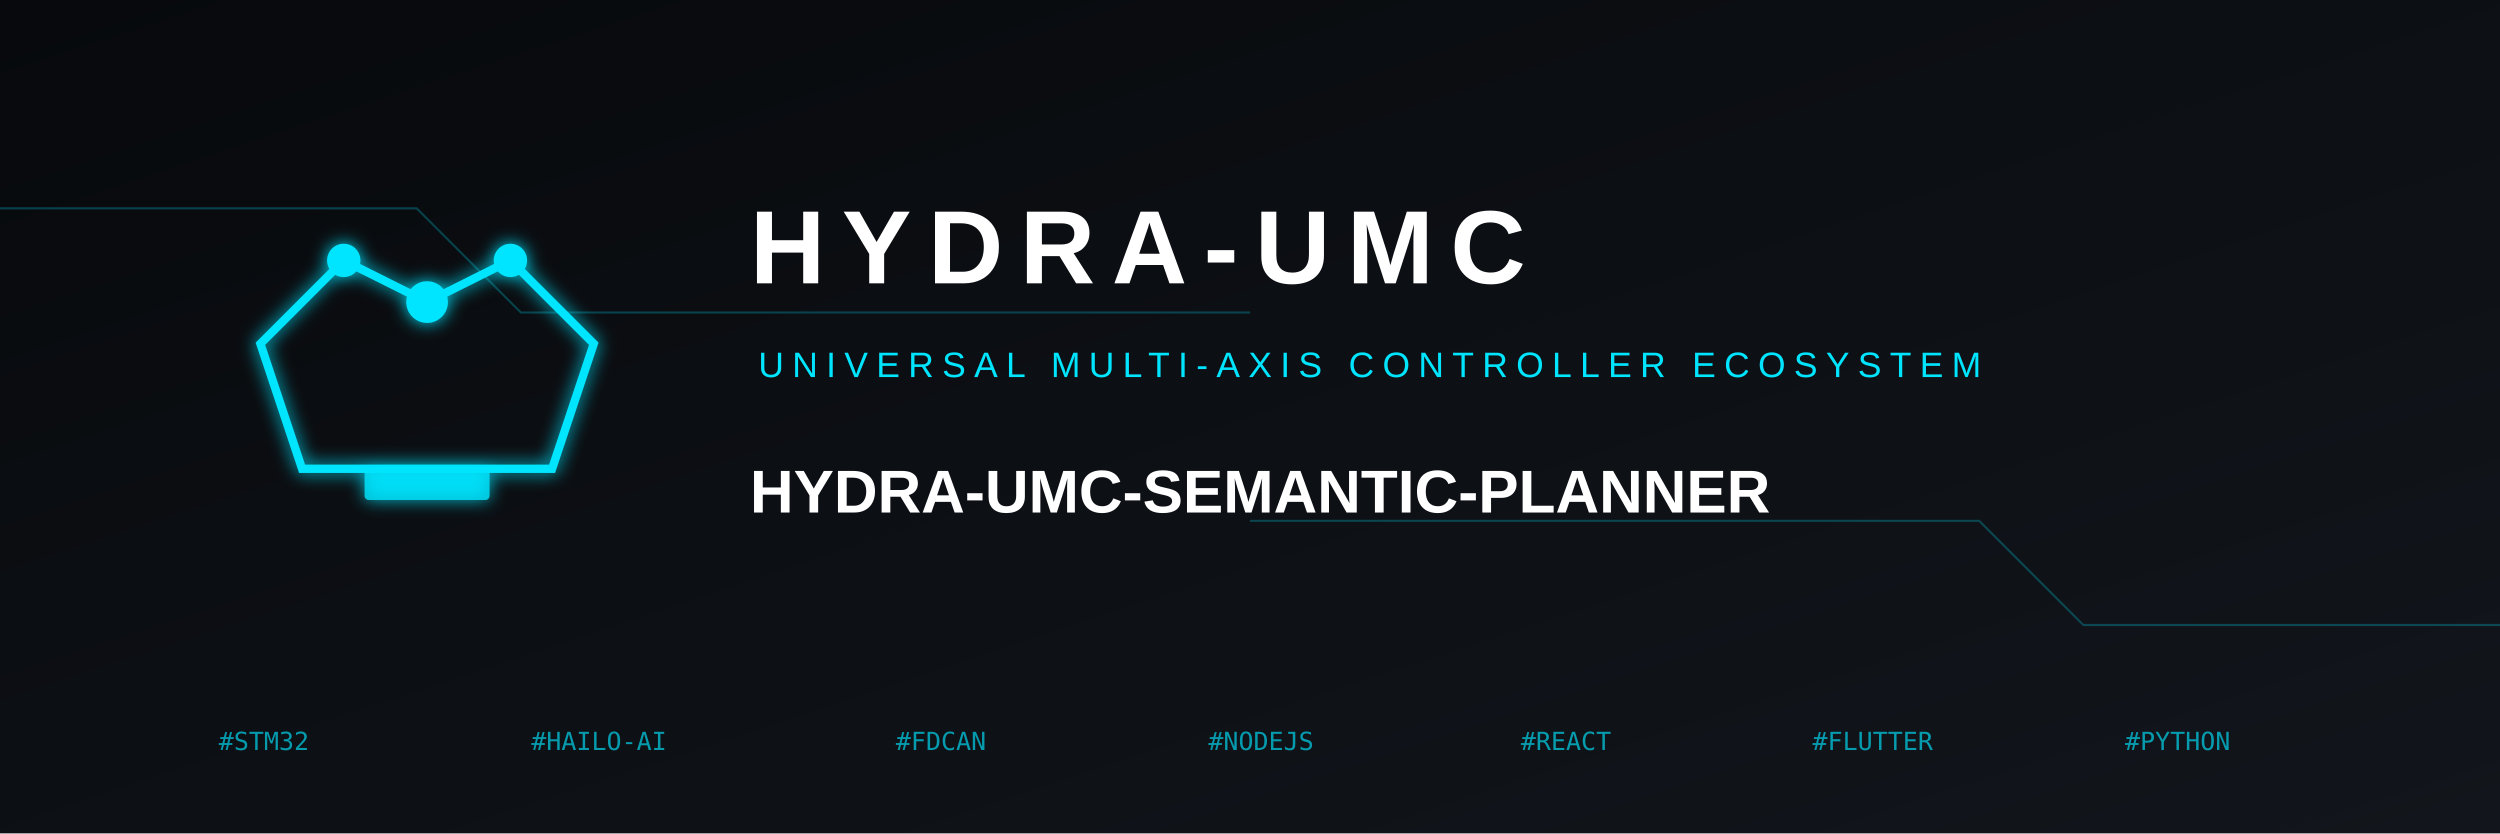
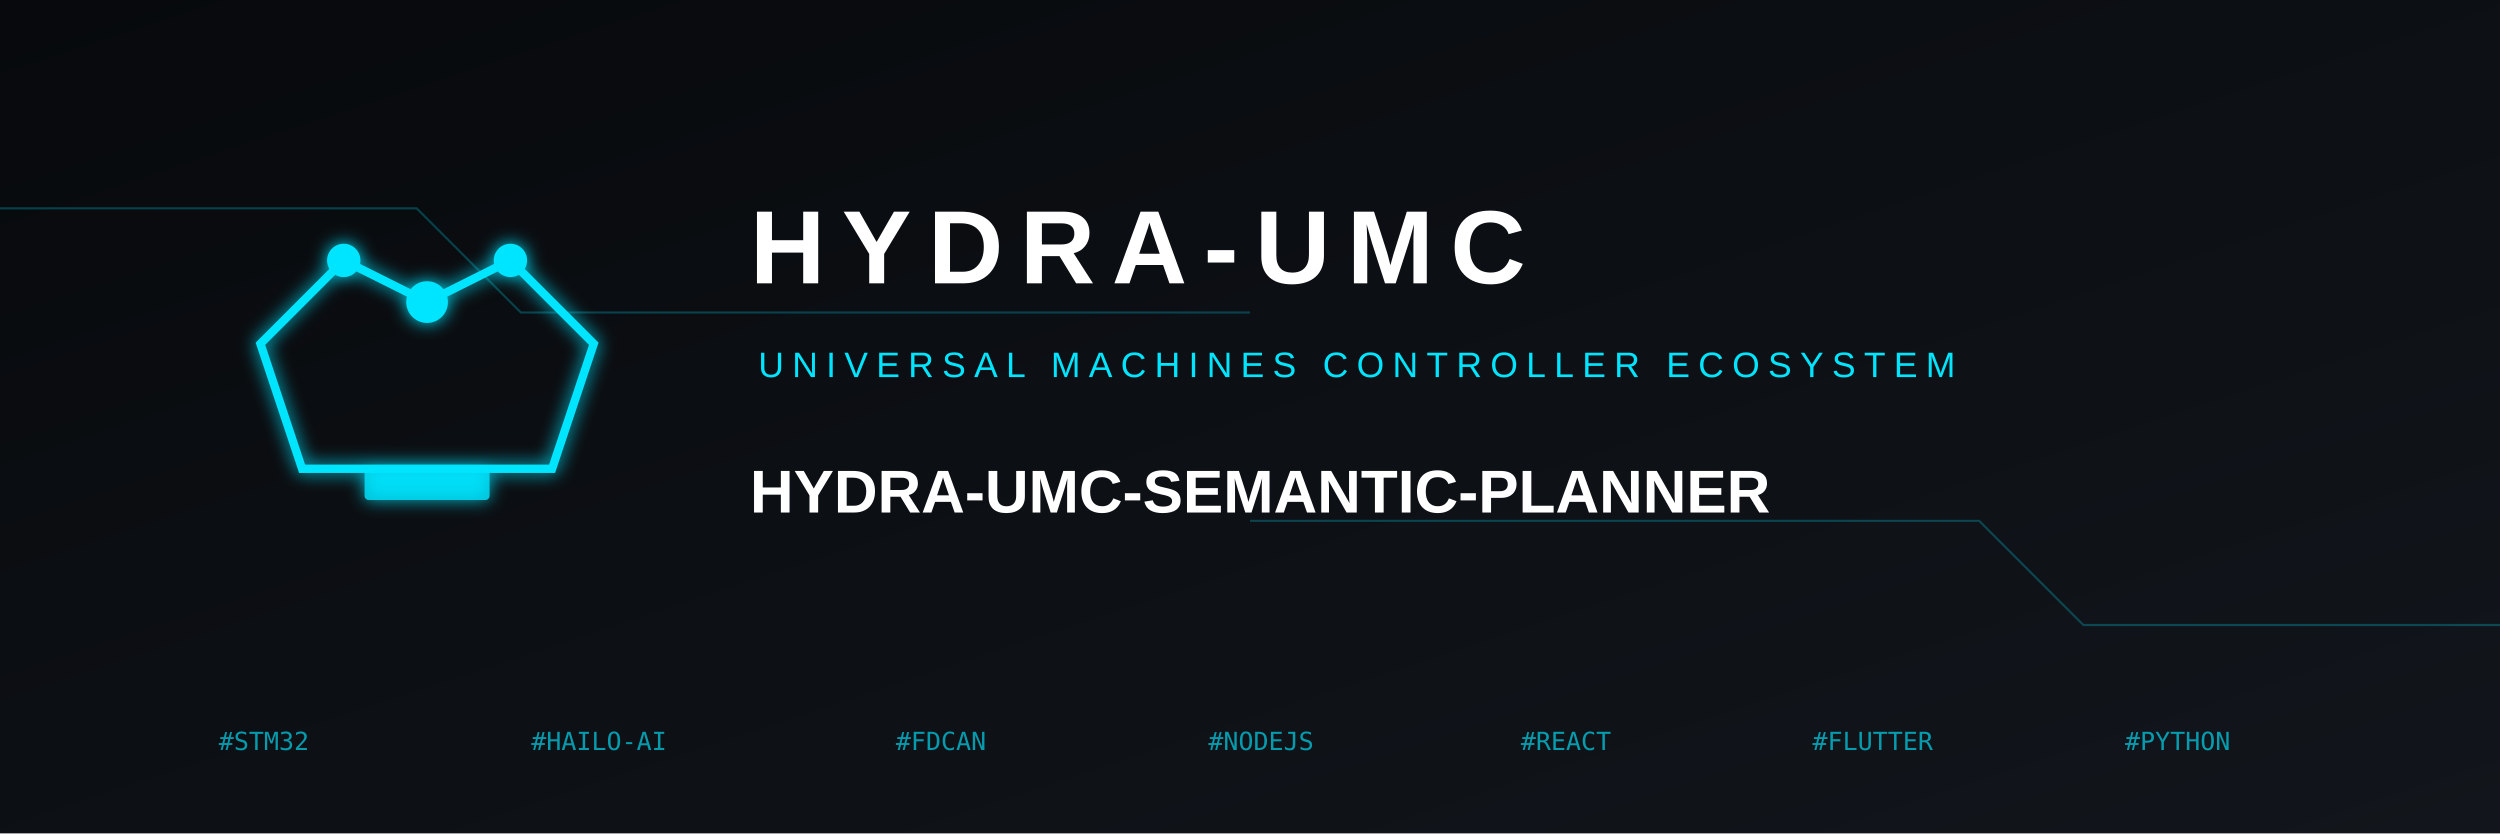
<svg xmlns="http://www.w3.org/2000/svg" viewBox="0 0 1200 400" role="img" aria-labelledby="title desc">
  <defs>
    <linearGradient id="bg" x1="0%" y1="0%" x2="100%" y2="100%">
      <stop stop-color="#07090C" />
      <stop offset="1" stop-color="#12161C" />
    </linearGradient>
    <filter id="g">
      <feGaussianBlur stdDeviation="4" result="b" />
      <feMerge>
        <feMergeNode in="b" />
        <feMergeNode in="SourceGraphic" />
      </feMerge>
    </filter>
  </defs>
  <rect width="1200" height="400" fill="url(#bg)" />
  <g fill="none" stroke="#00E5FF" stroke-width="1" opacity=".25">
    <path d="M0 100H200L250 150H600" />
    <path d="M1200 300H1000L950 250H600" />
  </g>
  <g transform="translate(205 185)" filter="url(#g)">
    <path d="M-60,40 -80,-20 -40,-60 0,-40 40,-60 80,-20 60,40Z" fill="none" stroke="#00E5FF" stroke-width="4" />
    <circle cy="-40" r="10" fill="#00E5FF" />
    <circle cx="-40" cy="-60" r="8" fill="#00E5FF" />
    <circle cx="40" cy="-60" r="8" fill="#00E5FF" />
    <rect x="-30" y="40" width="60" height="15" rx="2" fill="#00E5FF" opacity=".8" />
  </g>
  <text x="360" y="136" font-family="Arial,sans-serif" font-size="50" font-weight="bold" fill="#FFF" letter-spacing="8">HYDRA-UMC</text>
-   <text x="364" y="181" font-family="Arial,sans-serif" font-size="17" fill="#00E5FF" letter-spacing="4">UNIVERSAL MULTI-AXIS CONTROLLER ECOSYSTEM</text>
+   <text x="364" y="181" font-family="Arial,sans-serif" font-size="17" fill="#00E5FF" letter-spacing="4">UNIVERSAL MACHINES CONTROLLER ECOSYSTEM</text>
  <text x="360" y="246" font-family="Arial,sans-serif" font-size="29" font-weight="bold" fill="#FFF">HYDRA-UMC-SEMANTIC-PLANNER</text>
  <g font-family="monospace" font-size="12" fill="#00E5FF" opacity=".65">
    <text x="105" y="360">#STM32</text>
    <text x="255" y="360">#HAILO-AI</text>
    <text x="430" y="360">#FDCAN</text>
    <text x="580" y="360">#NODEJS</text>
    <text x="730" y="360">#REACT</text>
    <text x="870" y="360">#FLUTTER</text>
    <text x="1020" y="360">#PYTHON</text>
  </g>
</svg>
